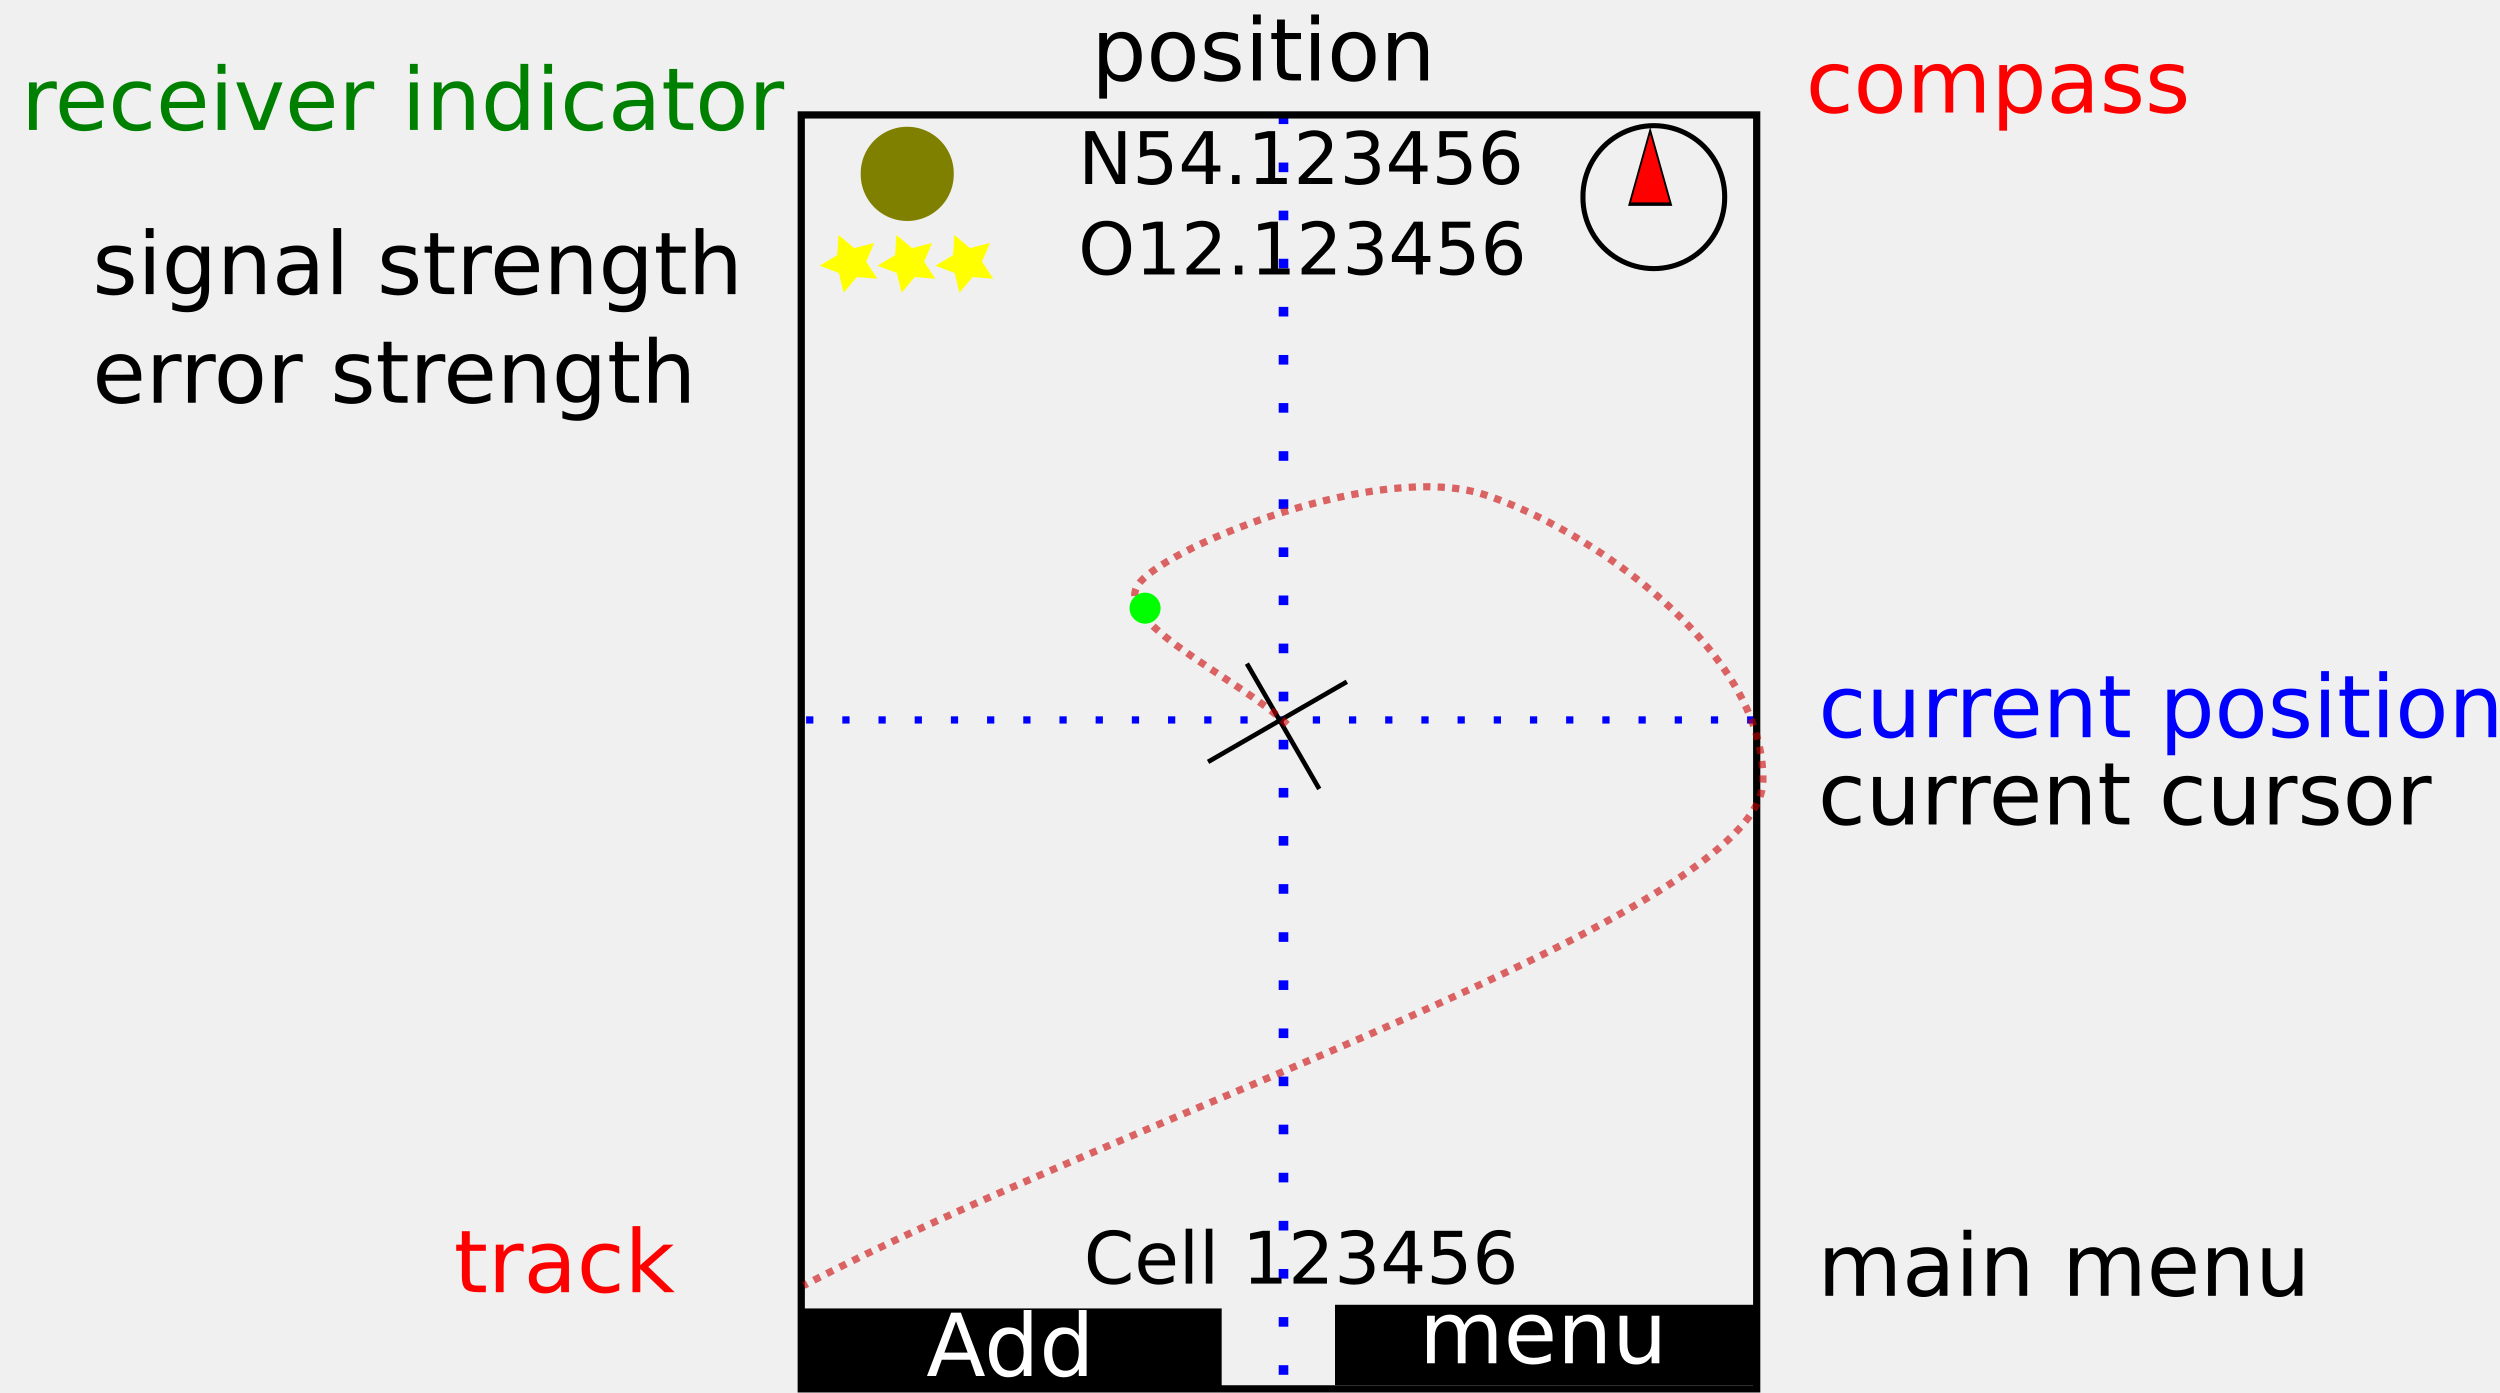
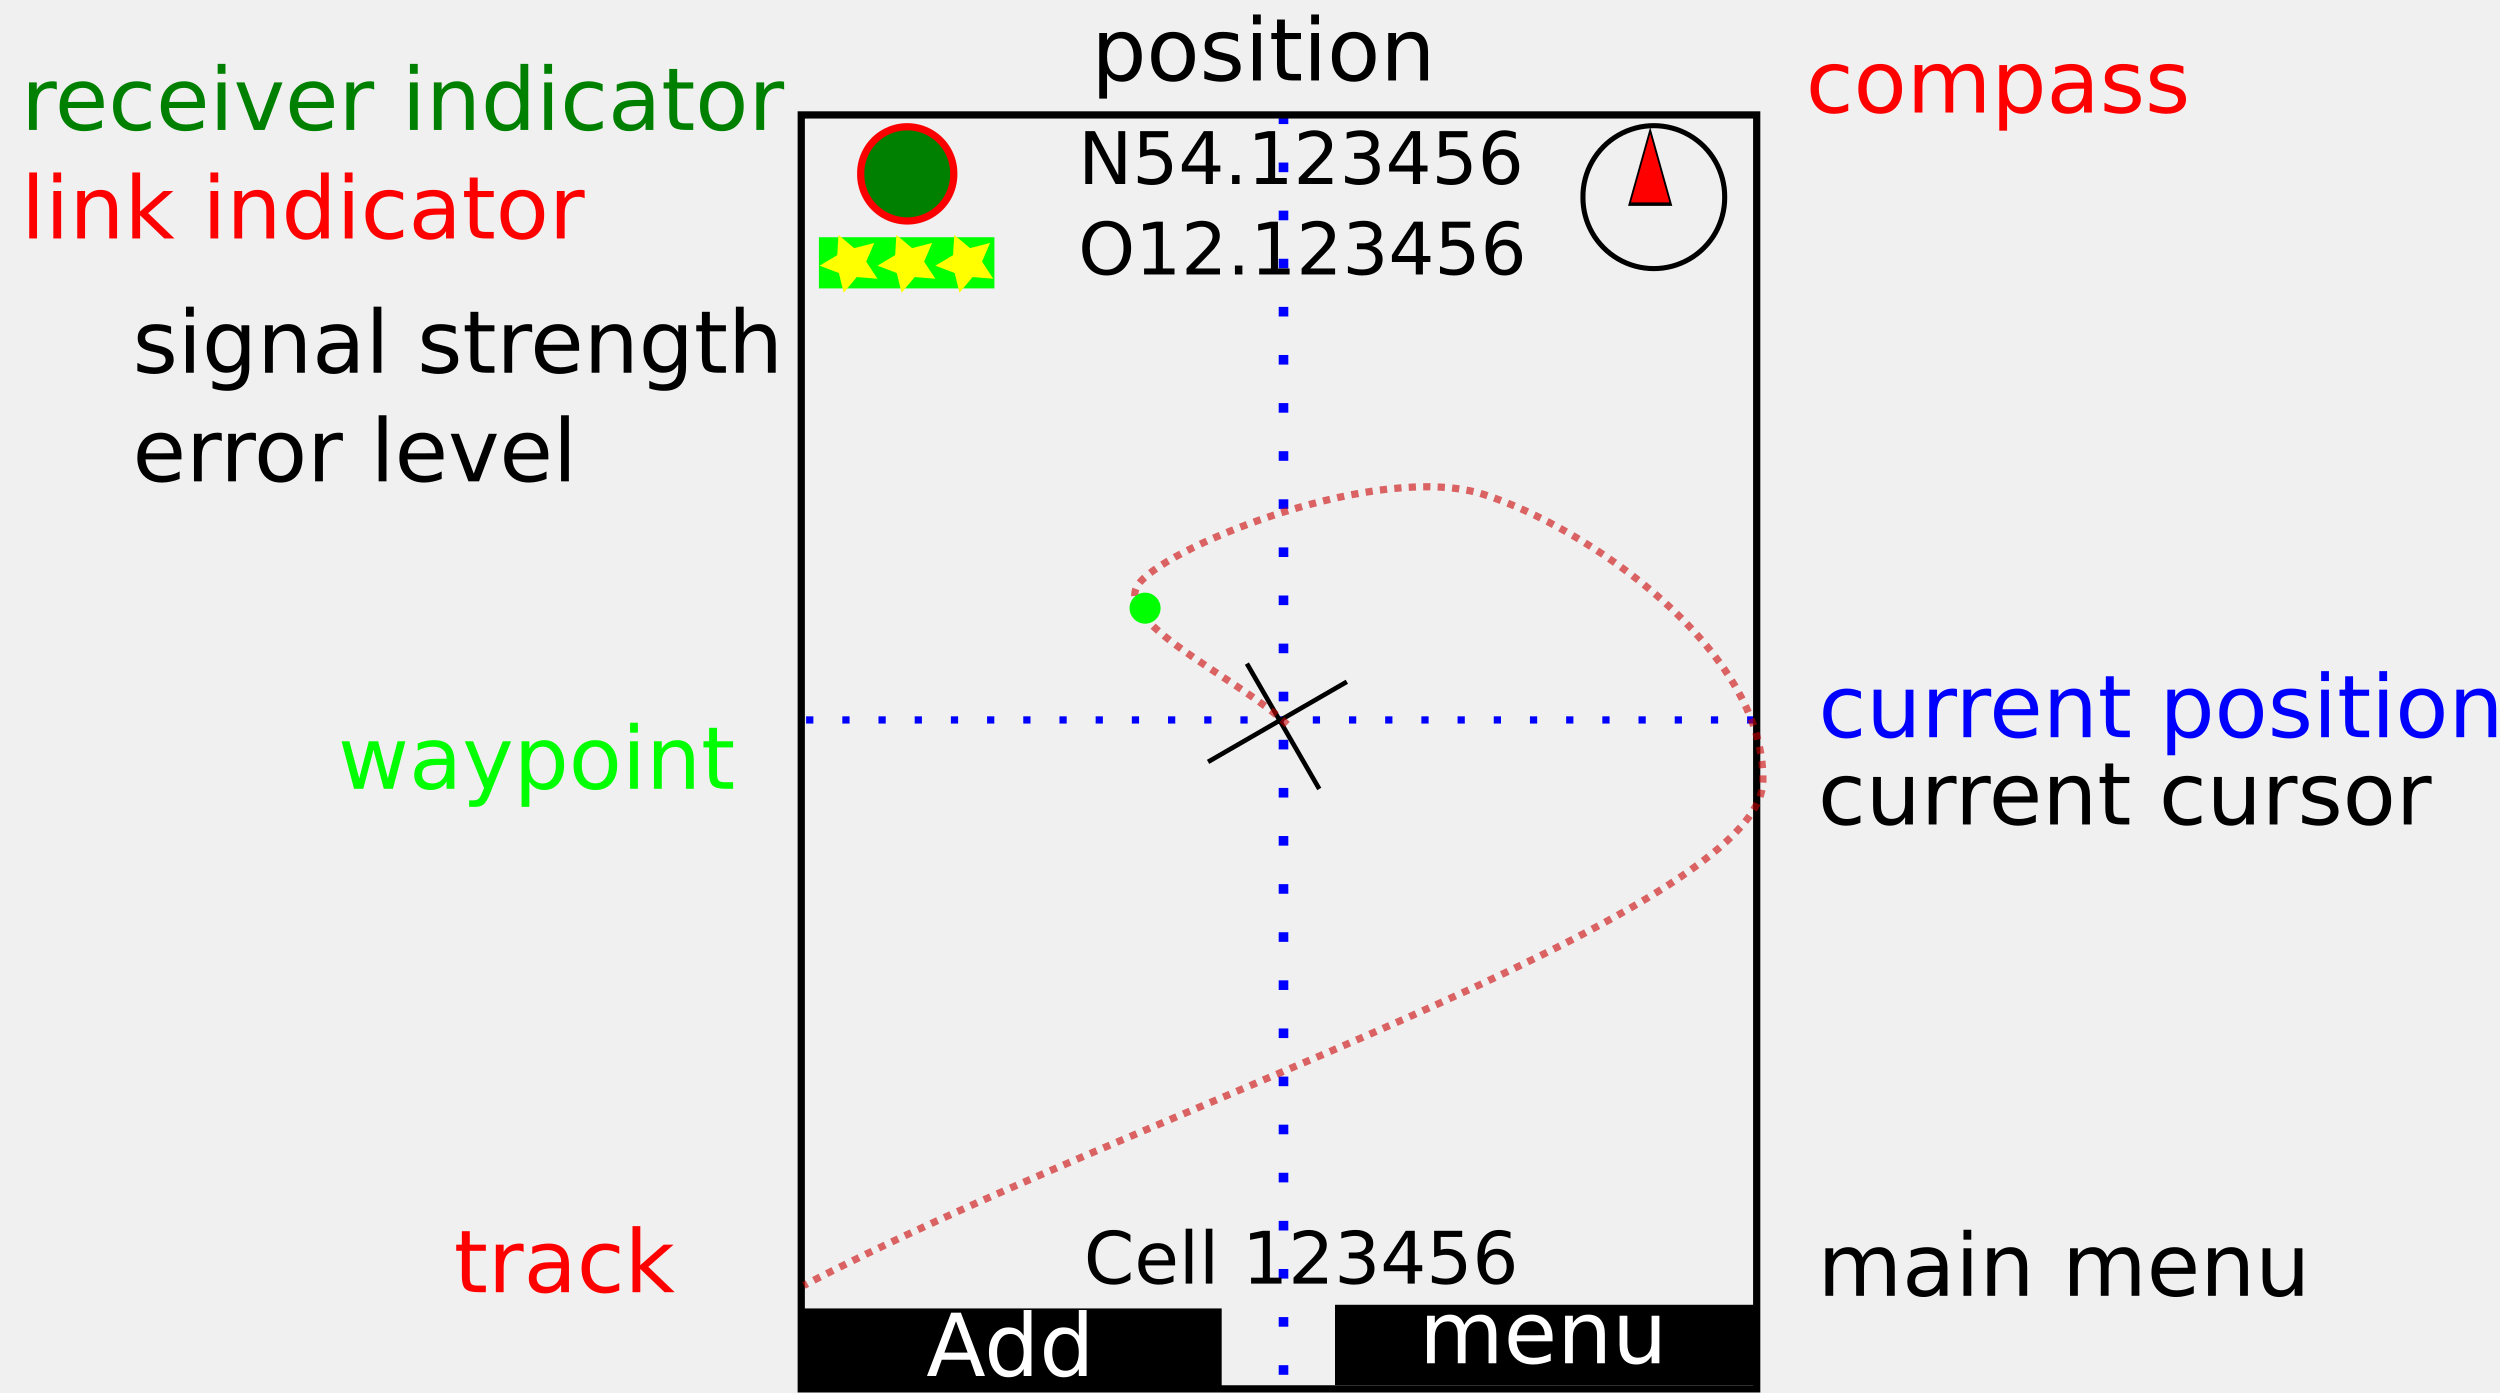
<svg xmlns="http://www.w3.org/2000/svg" width="345.386" height="192.378" id="svg2" version="1.0">
  <defs id="defs4">
    </defs>
  <g id="layer1" transform="translate(110.6959,15.87807)">
+     <rect style="opacity:1;fill:#00ff00;fill-opacity:1;fill-rule:evenodd;stroke:none;stroke-width:1;stroke-linecap:butt;stroke-linejoin:miter;marker:none;marker-start:none;marker-mid:none;marker-end:none;stroke-miterlimit:4;stroke-dasharray:none;stroke-dashoffset:0;stroke-opacity:1;visibility:visible;display:inline;overflow:visible;enable-background:accumulate" id="rect3203" width="24.244" height="7.071" x="2.441" y="16.896" />
    <path style="fill:none;fill-rule:evenodd;stroke:#0000ff;stroke-width:1;stroke-linecap:butt;stroke-linejoin:miter;stroke-opacity:1;stroke-miterlimit:4;stroke-dasharray:1, 4;stroke-dashoffset:0" d="M 0.673,83.586 L 131.993,83.586" id="path2426" />
    <path style="fill:none;fill-rule:evenodd;stroke:#0000ff;stroke-width:1.329;stroke-linecap:butt;stroke-linejoin:miter;stroke-miterlimit:4;stroke-dasharray:1.329, 5.317;stroke-dashoffset:0;stroke-opacity:1" d="M 66.626,-0.067 L 66.626,174.495" id="path3198" />
    <rect style="opacity:1;fill:none;fill-opacity:1;fill-rule:evenodd;stroke:#000000;stroke-width:1;stroke-linecap:butt;stroke-linejoin:miter;marker:none;marker-start:none;marker-mid:none;marker-end:none;stroke-miterlimit:4;stroke-dasharray:none;stroke-dashoffset:0;stroke-opacity:1;visibility:visible;display:inline;overflow:visible;enable-background:accumulate" id="rect2425" width="132" height="176" x="0" y="-2.4586916e-06" />
    <rect style="opacity:1;fill:#000000;fill-opacity:1;fill-rule:evenodd;stroke:none;stroke-width:2;stroke-linecap:butt;stroke-linejoin:miter;marker:none;marker-start:none;marker-mid:none;marker-end:none;stroke-miterlimit:4;stroke-dasharray:4, 2;stroke-dashoffset:0;stroke-opacity:1;visibility:visible;display:inline;overflow:visible;enable-background:accumulate" id="rect2403" width="58.084" height="11.112" x="73.741" y="164.383" />
    <text xml:space="preserve" style="font-size:12px;font-style:normal;font-weight:normal;fill:#ffffff;fill-opacity:1;stroke:none;stroke-width:1px;stroke-linecap:butt;stroke-linejoin:miter;stroke-opacity:1;font-family:Bitstream Vera Sans" x="85.358" y="172.464" id="text2405">
      <tspan id="tspan2407" x="85.358" y="172.464">menu</tspan>
    </text>
    <rect style="opacity:1;fill:#000000;fill-opacity:1;fill-rule:evenodd;stroke:none;stroke-width:2;stroke-linecap:butt;stroke-linejoin:miter;marker:none;marker-start:none;marker-mid:none;marker-end:none;stroke-miterlimit:4;stroke-dasharray:4, 2;stroke-dashoffset:0;stroke-opacity:1;visibility:visible;display:inline;overflow:visible;enable-background:accumulate" id="rect2409" width="58.084" height="11.112" x="0" y="164.888" />
    <text xml:space="preserve" style="font-size:12px;font-style:normal;font-weight:normal;fill:#ffffff;fill-opacity:1;stroke:none;stroke-width:1px;stroke-linecap:butt;stroke-linejoin:miter;stroke-opacity:1;font-family:Bitstream Vera Sans" x="17.274" y="174.223" id="text2411">
      <tspan id="tspan2413" x="17.274" y="174.223">Add</tspan>
    </text>
-     <path style="opacity:1;fill:#808000;fill-opacity:1;fill-rule:evenodd;stroke:none;stroke-width:2;stroke-linecap:butt;stroke-linejoin:miter;marker:none;marker-start:none;marker-mid:none;marker-end:none;stroke-miterlimit:4;stroke-dasharray:4, 2;stroke-dashoffset:0;stroke-opacity:1;visibility:visible;display:inline;overflow:visible;enable-background:accumulate" id="path2419" d="M 12.5,6.714 A 6.429,6.429 0 1 1 -0.357,6.714 A 6.429,6.429 0 1 1 12.5,6.714 z" transform="translate(8.571428,1.428571)" />
+     <path style="opacity:1;fill:#008000;fill-opacity:1;fill-rule:evenodd;stroke:#fc0000;stroke-width:1;stroke-linecap:butt;stroke-linejoin:miter;marker:none;marker-start:none;marker-mid:none;marker-end:none;stroke-miterlimit:4;stroke-dasharray:none;stroke-dashoffset:0;stroke-opacity:1;visibility:visible;display:inline;overflow:visible;enable-background:accumulate" id="path2419" d="M 12.5,6.714 A 6.429,6.429 0 1 1 -0.357,6.714 A 6.429,6.429 0 1 1 12.5,6.714 z" transform="translate(8.571428,1.428571)" />
    <text xml:space="preserve" style="font-size:12px;font-style:normal;font-weight:normal;fill:#008000;fill-opacity:1;stroke:none;stroke-width:1px;stroke-linecap:butt;stroke-linejoin:miter;stroke-opacity:1;font-family:Bitstream Vera Sans" x="-107.786" y="2.071" id="text2421">
      <tspan id="tspan2423" x="-107.786" y="2.071">receiver indicator</tspan>
+       <tspan x="-107.786" y="17.071" id="tspan2427" style="fill:#ff0000">link indicator</tspan>
+       <tspan x="-107.786" y="32.071" id="tspan2425" />
    </text>
    <path style="opacity:1;fill:none;fill-opacity:1;fill-rule:evenodd;stroke:#000000;stroke-width:1;stroke-linecap:butt;stroke-linejoin:miter;marker:none;marker-start:none;marker-mid:none;marker-end:none;stroke-miterlimit:4;stroke-dasharray:none;stroke-dashoffset:0;stroke-opacity:1;visibility:visible;display:inline;overflow:visible;enable-background:accumulate" id="path3197" d="M 132.143,13.5 A 13.929,13.929 0 1 1 104.286,13.5 A 13.929,13.929 0 1 1 132.143,13.5 z" transform="matrix(0.7029703,0,0,0.7029703,34.68458,1.867044)" />
    <path style="opacity:1;fill:#ff0000;fill-opacity:1;fill-rule:evenodd;stroke:#000000;stroke-width:1;stroke-linecap:butt;stroke-linejoin:miter;marker:none;marker-start:none;marker-mid:none;marker-end:none;stroke-miterlimit:4;stroke-dasharray:none;stroke-dashoffset:0;stroke-opacity:1;visibility:visible;display:inline;overflow:visible;enable-background:accumulate" id="path3201" d="M -43.7,38.857 L -56.071,38.857 L -68.443,38.857 L -62.257,28.143 L -56.071,17.429 L -49.886,28.143 L -43.7,38.857 z" transform="matrix(0.2309539,0,0,0.4756081,130.2335,-6.155988)" />
    <text xml:space="preserve" style="font-size:12px;font-style:normal;font-weight:normal;fill:#ff0000;fill-opacity:1;stroke:none;stroke-width:1px;stroke-linecap:butt;stroke-linejoin:miter;stroke-opacity:1;font-family:Bitstream Vera Sans" x="138.788" y="-0.332" id="text3203">
      <tspan id="tspan3205" x="138.788" y="-0.332">compass</tspan>
    </text>
    <g id="g3211" transform="matrix(0.8660254,-0.5,0.5,0.8660254,-33.44561,44.46499)">
      <path id="path3207" d="M 55.181,83.72 L 77.319,83.72" style="fill:none;fill-rule:evenodd;stroke:#000000;stroke-width:0.647px;stroke-linecap:butt;stroke-linejoin:miter;stroke-opacity:1" />
      <path id="path3209" d="M 66.615,74.645 L 66.615,94.641" style="fill:none;fill-rule:evenodd;stroke:#000000;stroke-width:0.647px;stroke-linecap:butt;stroke-linejoin:miter;stroke-opacity:1" />
    </g>
    <text xml:space="preserve" style="font-size:12px;font-style:normal;font-weight:normal;fill:#0000ff;fill-opacity:1;stroke:none;stroke-width:1px;stroke-linecap:butt;stroke-linejoin:miter;stroke-opacity:1;font-family:Bitstream Vera Sans" x="140.541" y="85.969" id="text3215">
      <tspan id="tspan3217" x="140.541" y="85.969">current position</tspan>
    </text>
    <text xml:space="preserve" style="font-size:12px;font-style:normal;font-weight:normal;fill:#000000;fill-opacity:1;stroke:none;stroke-width:1px;stroke-linecap:butt;stroke-linejoin:miter;stroke-opacity:1;font-family:Bitstream Vera Sans" x="38.256" y="9.541" id="text3219">
      <tspan id="tspan3221" x="38.256" y="9.541" style="font-size:10px">N54.123456</tspan>
      <tspan x="38.256" y="22.041" id="tspan3223" style="font-size:10px">O12.123456</tspan>
    </text>
    <text xml:space="preserve" style="font-size:12px;font-style:normal;font-weight:normal;fill:#000000;fill-opacity:1;stroke:none;stroke-width:1px;stroke-linecap:butt;stroke-linejoin:miter;stroke-opacity:1;font-family:Bitstream Vera Sans" x="40.074" y="-4.761" id="text3225">
      <tspan id="tspan3227" x="40.074" y="-4.761">position</tspan>
    </text>
    <text xml:space="preserve" style="font-size:12px;font-style:normal;font-weight:normal;fill:#000000;fill-opacity:1;stroke:none;stroke-width:1px;stroke-linecap:butt;stroke-linejoin:miter;stroke-opacity:1;font-family:Bitstream Vera Sans" x="39.041" y="161.462" id="text3229">
      <tspan x="39.041" y="161.462" id="tspan3233" style="font-size:10px">Cell 123456</tspan>
    </text>
    <path style="fill:none;fill-rule:evenodd;stroke:#ca0000;stroke-width:1;stroke-linecap:butt;stroke-linejoin:miter;stroke-miterlimit:4;stroke-dasharray:1, 1;stroke-dashoffset:0;stroke-opacity:0.592" d="M 67.143,84.214 C 60.357,77.667 42.262,69.869 46.786,64.571 C 51.31,59.274 79.94,47.845 94.286,52.429 C 108.631,57.012 133.155,73.859 132.857,92.071 C 132.56,110.286 44.524,138.5 0.357,161.714" id="path3239" />
    <path style="opacity:1;fill:#00ff00;fill-opacity:1;fill-rule:evenodd;stroke:none;stroke-width:1;stroke-linecap:butt;stroke-linejoin:miter;marker:none;marker-start:none;marker-mid:none;marker-end:none;stroke-miterlimit:4;stroke-dasharray:1, 1;stroke-dashoffset:0;stroke-opacity:0.592;visibility:visible;display:inline;overflow:visible;enable-background:accumulate" id="path3241" d="M 49.643,68.143 A 2.143,2.143 0 1 1 45.357,68.143 A 2.143,2.143 0 1 1 49.643,68.143 z" />
    <text xml:space="preserve" style="font-size:12px;font-style:normal;font-weight:normal;fill:#ff0000;fill-opacity:1;stroke:none;stroke-width:1px;stroke-linecap:butt;stroke-linejoin:miter;stroke-opacity:1;font-family:Bitstream Vera Sans" x="-47.995" y="162.638" id="text2407">
      <tspan id="tspan2409" x="-47.995" y="162.638">track</tspan>
    </text>
    <text xml:space="preserve" style="font-size:12px;font-style:normal;font-weight:normal;fill:#000000;fill-opacity:1;stroke:none;stroke-width:1px;stroke-linecap:butt;stroke-linejoin:miter;stroke-opacity:1;font-family:Bitstream Vera Sans" x="140.399" y="163.143" id="text2412">
      <tspan id="tspan2414" x="140.399" y="163.143">main menu</tspan>
    </text>
    <path style="opacity:1;fill:#ffff00;fill-opacity:1;fill-rule:evenodd;stroke:none;stroke-width:1;stroke-linecap:butt;stroke-linejoin:miter;marker:none;marker-start:none;marker-mid:none;marker-end:none;stroke-miterlimit:4;stroke-dasharray:1, 1;stroke-dashoffset:0;stroke-opacity:0.592;visibility:visible;display:inline;overflow:visible;enable-background:accumulate" id="path2412" d="M 122.734,41.865 L 116.886,41.385 L 113.175,45.93 L 111.825,40.22 L 106.356,38.095 L 111.369,35.047 L 111.7,29.189 L 116.148,33.015 L 121.822,31.519 L 119.558,36.932 L 122.734,41.865 z" transform="matrix(0.4884822,0,0,0.4778767,-49.42564,2.62252)" />
    <path transform="matrix(0.4884822,0,0,0.4778767,-41.42564,2.62252)" d="M 122.734,41.865 L 116.886,41.385 L 113.175,45.93 L 111.825,40.22 L 106.356,38.095 L 111.369,35.047 L 111.7,29.189 L 116.148,33.015 L 121.822,31.519 L 119.558,36.932 L 122.734,41.865 z" id="path2416" style="opacity:1;fill:#ffff00;fill-opacity:1;fill-rule:evenodd;stroke:none;stroke-width:1;stroke-linecap:butt;stroke-linejoin:miter;marker:none;marker-start:none;marker-mid:none;marker-end:none;stroke-miterlimit:4;stroke-dasharray:1, 1;stroke-dashoffset:0;stroke-opacity:0.592;visibility:visible;display:inline;overflow:visible;enable-background:accumulate" />
    <path style="opacity:1;fill:#ffff00;fill-opacity:1;fill-rule:evenodd;stroke:none;stroke-width:1;stroke-linecap:butt;stroke-linejoin:miter;marker:none;marker-start:none;marker-mid:none;marker-end:none;stroke-miterlimit:4;stroke-dasharray:1, 1;stroke-dashoffset:0;stroke-opacity:0.592;visibility:visible;display:inline;overflow:visible;enable-background:accumulate" id="path2418" d="M 122.734,41.865 L 116.886,41.385 L 113.175,45.93 L 111.825,40.22 L 106.356,38.095 L 111.369,35.047 L 111.7,29.189 L 116.148,33.015 L 121.822,31.519 L 119.558,36.932 L 122.734,41.865 z" transform="matrix(0.4884822,0,0,0.4778767,-33.42564,2.62252)" />
-     <text xml:space="preserve" style="font-size:12px;font-style:normal;font-weight:normal;fill:#000000;fill-opacity:1;stroke:none;stroke-width:1px;stroke-linecap:butt;stroke-linejoin:miter;stroke-opacity:1;font-family:Bitstream Vera Sans" x="-97.931" y="24.759" id="text2420">
-       <tspan id="tspan2422" x="-97.931" y="24.759">signal strength</tspan>
-       <tspan x="-97.931" y="39.759" id="tspan2424">error strength</tspan>
+     <text xml:space="preserve" style="font-size:12px;font-style:normal;font-weight:normal;fill:#000000;fill-opacity:1;stroke:none;stroke-width:1px;stroke-linecap:butt;stroke-linejoin:miter;stroke-opacity:1;font-family:Bitstream Vera Sans" x="-92.376" y="35.618" id="text2420">
+       <tspan id="tspan2422" x="-92.376" y="35.618">signal strength</tspan>
+       <tspan x="-92.376" y="50.618" id="tspan2424">error level</tspan>
    </text>
    <text xml:space="preserve" style="font-size:12px;font-style:normal;font-weight:normal;fill:#000000;fill-opacity:1;stroke:none;stroke-width:1px;stroke-linecap:butt;stroke-linejoin:miter;stroke-opacity:1;font-family:Bitstream Vera Sans" x="140.47" y="98.025" id="text3200">
      <tspan id="tspan3202" x="140.47" y="98.025">current cursor</tspan>
    </text>
+     <text xml:space="preserve" style="font-size:12px;font-style:normal;font-weight:normal;fill:#ff0000;fill-opacity:1;stroke:none;stroke-width:1px;stroke-linecap:butt;stroke-linejoin:miter;stroke-opacity:1;font-family:Bitstream Vera Sans" x="-64.002" y="93.09" id="text3199">
+       <tspan id="tspan3201" x="-64.002" y="93.09" style="fill:#00ff00">waypoint</tspan>
+     </text>
  </g>
</svg>
